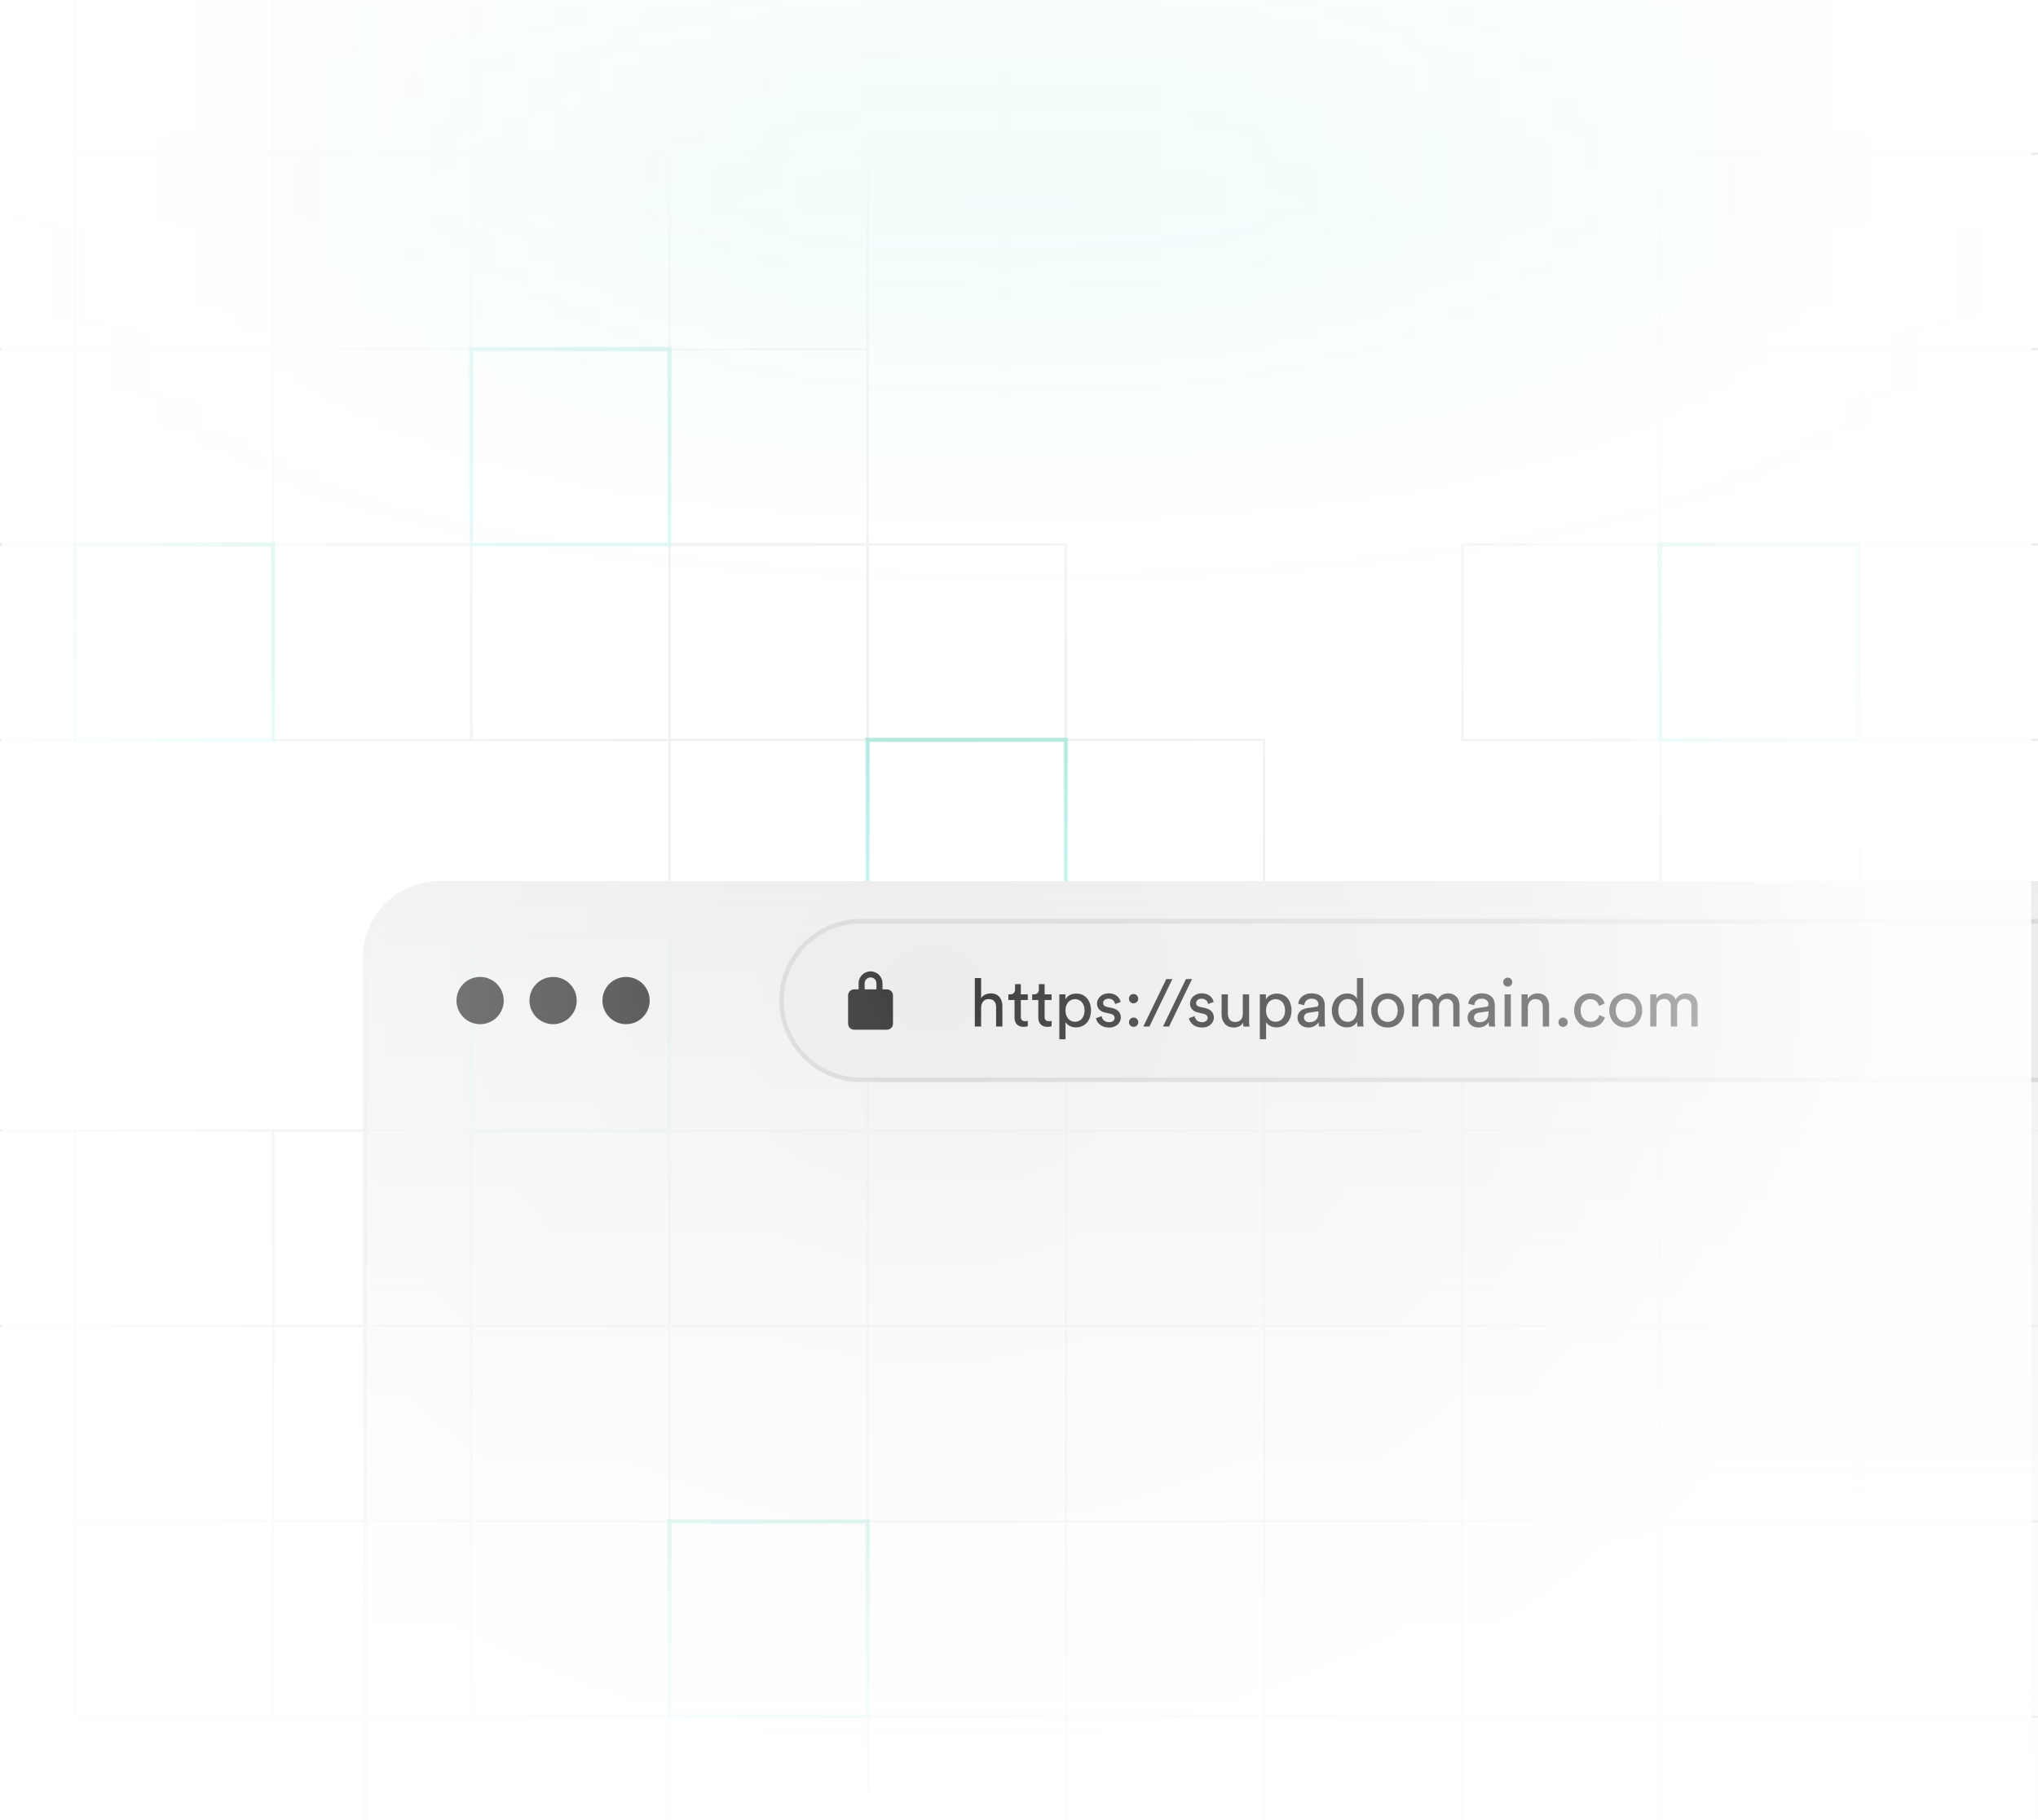
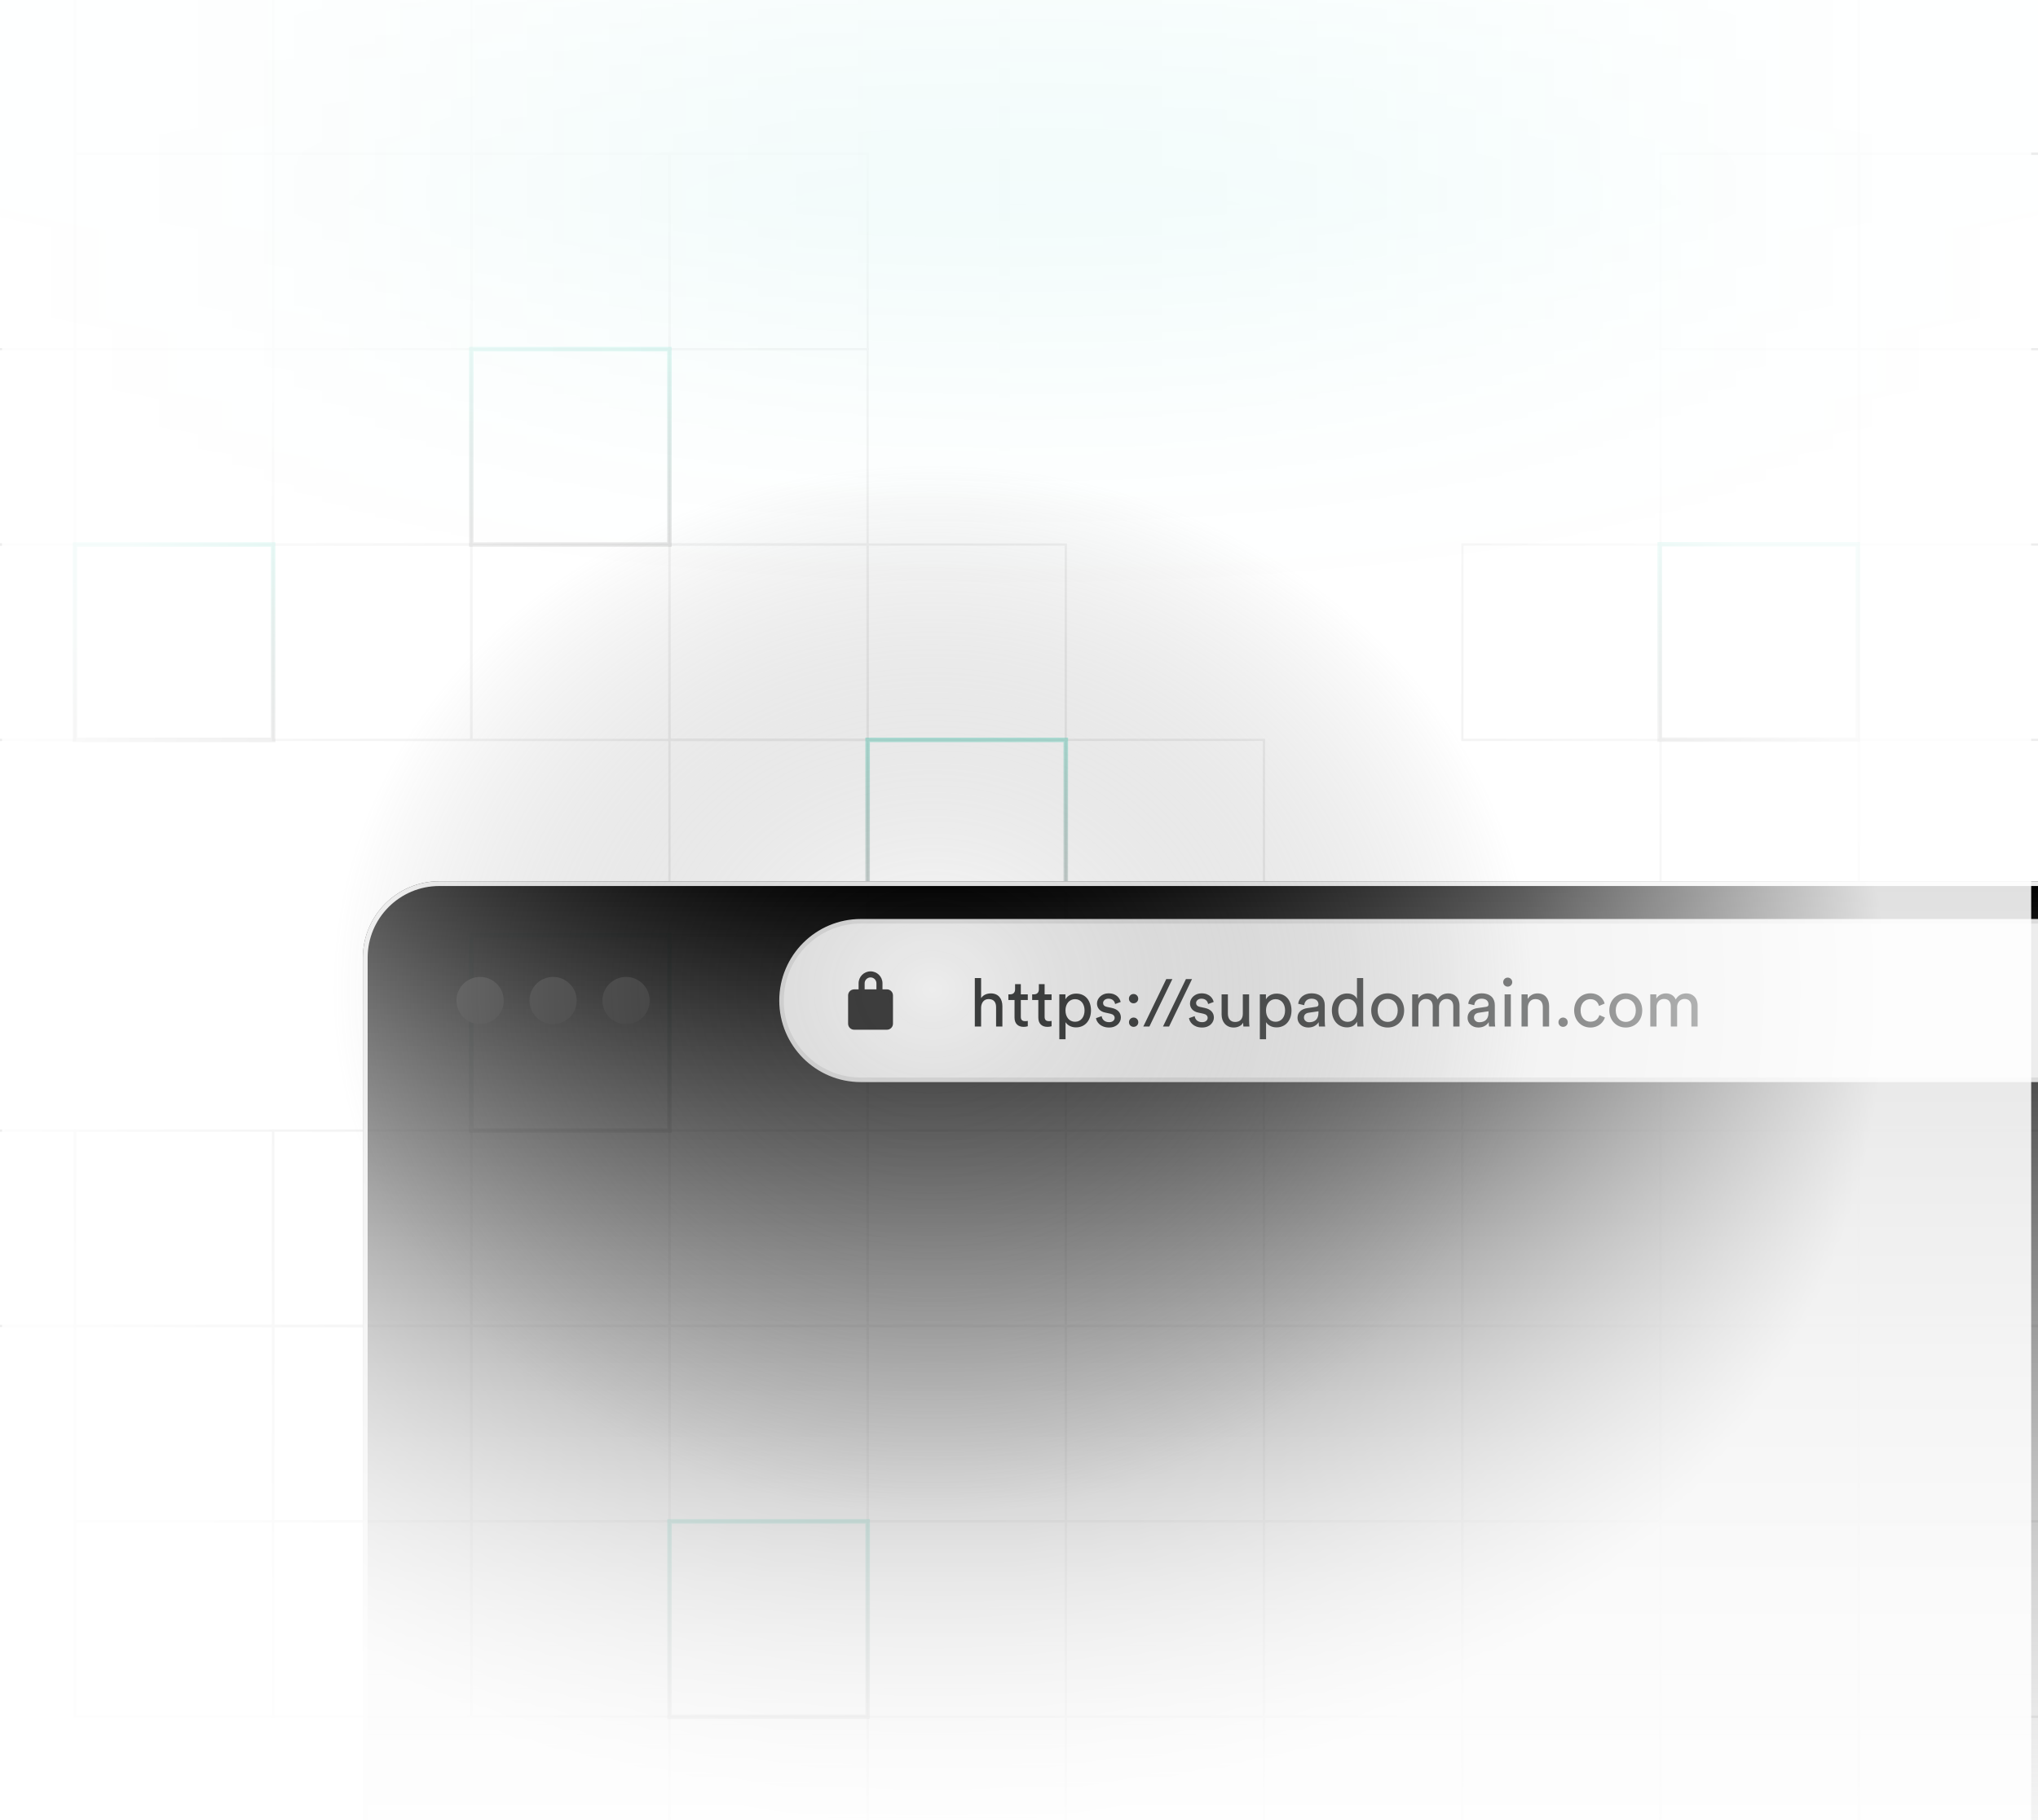
<svg xmlns="http://www.w3.org/2000/svg" width="449" height="401" viewBox="0 0 449 401" fill="none">
  <rect x="-13.473" y="-17.621" width="476.973" height="430.908" fill="white" />
  <rect x="322.129" y="421.344" width="43.66" height="43.051" transform="rotate(180 322.129 421.344)" stroke="#EDEDED" stroke-width="0.5" />
  <rect x="278.473" y="421.344" width="43.66" height="43.051" transform="rotate(180 278.473 421.344)" stroke="#EDEDED" stroke-width="0.5" />
  <rect x="453.172" y="421.344" width="43.66" height="43.051" transform="rotate(180 453.172 421.344)" stroke="#EDEDED" stroke-width="0.5" />
  <rect x="234.809" y="421.344" width="43.66" height="43.051" transform="rotate(180 234.809 421.344)" stroke="#EDEDED" stroke-width="0.5" />
  <rect x="409.508" y="421.344" width="43.66" height="43.051" transform="rotate(180 409.508 421.344)" stroke="#EDEDED" stroke-width="0.5" />
  <rect x="191.16" y="421.344" width="43.66" height="43.051" transform="rotate(180 191.16 421.344)" stroke="#EDEDED" stroke-width="0.5" />
  <rect x="365.84" y="421.344" width="43.66" height="43.051" transform="rotate(180 365.84 421.344)" stroke="#EDEDED" stroke-width="0.5" />
  <rect x="322.129" y="378.291" width="43.66" height="43.051" transform="rotate(180 322.129 378.291)" stroke="#EDEDED" stroke-width="0.5" />
  <rect x="103.84" y="378.291" width="43.66" height="43.051" transform="rotate(180 103.84 378.291)" stroke="#EDEDED" stroke-width="0.5" />
  <rect x="322.129" y="335.242" width="43.66" height="43.051" transform="rotate(180 322.129 335.242)" stroke="#EDEDED" stroke-width="0.5" />
  <rect x="103.84" y="335.242" width="43.66" height="43.051" transform="rotate(180 103.84 335.242)" stroke="#EDEDED" stroke-width="0.5" />
  <rect x="278.473" y="378.291" width="43.66" height="43.051" transform="rotate(180 278.473 378.291)" stroke="#EDEDED" stroke-width="0.5" />
  <rect x="60.176" y="378.291" width="43.66" height="43.051" transform="rotate(180 60.1758 378.291)" stroke="#EDEDED" stroke-width="0.5" />
  <rect x="278.473" y="335.242" width="43.66" height="43.051" transform="rotate(180 278.473 335.242)" stroke="#EDEDED" stroke-width="0.5" />
  <rect x="60.176" y="335.242" width="43.66" height="43.051" transform="rotate(180 60.1758 335.242)" stroke="#EDEDED" stroke-width="0.5" />
  <rect x="453.172" y="378.291" width="43.66" height="43.051" transform="rotate(180 453.172 378.291)" stroke="#EDEDED" stroke-width="0.5" />
  <rect x="234.809" y="378.291" width="43.66" height="43.051" transform="rotate(180 234.809 378.291)" stroke="#EDEDED" stroke-width="0.5" />
  <rect x="453.172" y="335.242" width="43.66" height="43.051" transform="rotate(180 453.172 335.242)" stroke="#EDEDED" stroke-width="0.5" />
  <rect x="234.809" y="335.242" width="43.66" height="43.051" transform="rotate(180 234.809 335.242)" stroke="#EDEDED" stroke-width="0.5" />
  <rect x="409.508" y="378.291" width="43.66" height="43.051" transform="rotate(180 409.508 378.291)" stroke="#EDEDED" stroke-width="0.5" />
  <rect x="409.508" y="335.242" width="43.66" height="43.051" transform="rotate(180 409.508 335.242)" stroke="#EDEDED" stroke-width="0.5" />
  <rect x="191.16" y="335.242" width="43.66" height="43.051" transform="rotate(180 191.16 335.242)" stroke="#EDEDED" stroke-width="0.5" />
  <rect x="365.84" y="378.291" width="43.66" height="43.051" transform="rotate(180 365.84 378.291)" stroke="#EDEDED" stroke-width="0.5" />
  <rect x="147.488" y="378.291" width="43.66" height="43.051" transform="rotate(180 147.488 378.291)" stroke="#EDEDED" stroke-width="0.5" />
  <rect x="365.84" y="335.242" width="43.66" height="43.051" transform="rotate(180 365.84 335.242)" stroke="#EDEDED" stroke-width="0.5" />
  <rect x="147.488" y="335.242" width="43.66" height="43.051" transform="rotate(180 147.488 335.242)" stroke="#EDEDED" stroke-width="0.5" />
  <rect x="322.129" y="292.189" width="43.66" height="43.051" transform="rotate(180 322.129 292.189)" stroke="#EDEDED" stroke-width="0.5" />
  <rect x="103.84" y="292.189" width="43.66" height="43.051" transform="rotate(180 103.84 292.189)" stroke="#EDEDED" stroke-width="0.5" />
  <rect x="322.129" y="249.137" width="43.66" height="43.051" transform="rotate(180 322.129 249.137)" stroke="#EDEDED" stroke-width="0.5" />
  <rect x="278.473" y="292.189" width="43.66" height="43.051" transform="rotate(180 278.473 292.189)" stroke="#EDEDED" stroke-width="0.5" />
  <rect x="60.176" y="292.189" width="43.66" height="43.051" transform="rotate(180 60.1758 292.189)" stroke="#EDEDED" stroke-width="0.5" />
  <rect x="278.473" y="249.137" width="43.66" height="43.051" transform="rotate(180 278.473 249.137)" stroke="#EDEDED" stroke-width="0.5" />
  <rect x="453.172" y="292.189" width="43.66" height="43.051" transform="rotate(180 453.172 292.189)" stroke="#EDEDED" stroke-width="0.5" />
  <rect x="234.809" y="292.189" width="43.66" height="43.051" transform="rotate(180 234.809 292.189)" stroke="#EDEDED" stroke-width="0.5" />
  <rect x="16.52" y="292.189" width="43.66" height="43.051" transform="rotate(180 16.5195 292.189)" stroke="#EDEDED" stroke-width="0.5" />
  <rect x="453.172" y="249.137" width="43.66" height="43.051" transform="rotate(180 453.172 249.137)" stroke="#EDEDED" stroke-width="0.5" />
  <rect x="234.809" y="249.137" width="43.66" height="43.051" transform="rotate(180 234.809 249.137)" stroke="#EDEDED" stroke-width="0.5" />
  <rect x="409.508" y="292.189" width="43.66" height="43.051" transform="rotate(180 409.508 292.189)" stroke="#EDEDED" stroke-width="0.5" />
  <rect x="191.152" y="292.189" width="43.66" height="43.051" transform="rotate(180 191.152 292.189)" stroke="#EDEDED" stroke-width="0.5" />
  <rect x="409.504" y="249.137" width="43.66" height="43.051" transform="rotate(180 409.504 249.137)" stroke="#EDEDED" stroke-width="0.5" />
  <rect x="191.152" y="249.137" width="43.66" height="43.051" transform="rotate(180 191.152 249.137)" stroke="#EDEDED" stroke-width="0.5" />
  <rect x="365.84" y="292.189" width="43.66" height="43.051" transform="rotate(180 365.84 292.189)" stroke="#EDEDED" stroke-width="0.5" />
  <rect x="147.488" y="292.189" width="43.66" height="43.051" transform="rotate(180 147.488 292.189)" stroke="#EDEDED" stroke-width="0.5" />
  <rect x="365.84" y="249.137" width="43.66" height="43.051" transform="rotate(180 365.84 249.137)" stroke="#EDEDED" stroke-width="0.5" />
  <rect x="103.84" y="163.037" width="43.66" height="43.051" transform="rotate(180 103.84 163.037)" stroke="#EDEDED" stroke-width="0.5" />
  <rect x="278.473" y="206.086" width="43.66" height="43.051" transform="rotate(180 278.473 206.086)" stroke="#EDEDED" stroke-width="0.5" />
  <rect x="453.172" y="206.086" width="43.66" height="43.051" transform="rotate(180 453.172 206.086)" stroke="#EDEDED" stroke-width="0.5" />
  <rect x="234.809" y="163.037" width="43.66" height="43.051" transform="rotate(180 234.809 163.037)" stroke="#EDEDED" stroke-width="0.5" />
  <rect x="16.52" y="163.037" width="43.66" height="43.051" transform="rotate(180 16.5195 163.037)" stroke="#EDEDED" stroke-width="0.5" />
  <rect x="409.504" y="206.086" width="43.66" height="43.051" transform="rotate(180 409.504 206.086)" stroke="#EDEDED" stroke-width="0.5" />
  <rect x="191.152" y="206.086" width="43.66" height="43.051" transform="rotate(180 191.152 206.086)" stroke="#EDEDED" stroke-width="0.5" />
  <rect x="409.5" y="163.037" width="43.66" height="43.051" transform="rotate(180 409.5 163.037)" stroke="#EDEDED" stroke-width="0.5" />
  <rect x="191.152" y="163.037" width="43.66" height="43.051" transform="rotate(180 191.152 163.037)" stroke="#EDEDED" stroke-width="0.5" />
  <rect x="365.84" y="163.037" width="43.66" height="43.051" transform="rotate(180 365.84 163.037)" stroke="#EDEDED" stroke-width="0.5" />
  <rect x="147.488" y="163.037" width="43.66" height="43.051" transform="rotate(180 147.488 163.037)" stroke="#EDEDED" stroke-width="0.5" />
  <rect x="103.84" y="119.984" width="43.66" height="43.051" transform="rotate(180 103.84 119.984)" stroke="#EDEDED" stroke-width="0.5" />
  <rect x="103.84" y="76.934" width="43.66" height="43.051" transform="rotate(180 103.84 76.9336)" stroke="#EDEDED" stroke-width="0.5" />
  <rect x="60.176" y="119.984" width="43.66" height="43.051" transform="rotate(180 60.1758 119.984)" stroke="#EDEDED" stroke-width="0.5" />
  <rect x="60.176" y="76.934" width="43.66" height="43.051" transform="rotate(180 60.1758 76.9336)" stroke="#EDEDED" stroke-width="0.5" />
  <rect x="453.172" y="119.984" width="43.66" height="43.051" transform="rotate(180 453.172 119.984)" stroke="#EDEDED" stroke-width="0.5" />
  <rect x="16.52" y="119.984" width="43.66" height="43.051" transform="rotate(180 16.5195 119.984)" stroke="#EDEDED" stroke-width="0.5" />
  <rect x="453.172" y="76.934" width="43.66" height="43.051" transform="rotate(180 453.172 76.9336)" stroke="#EDEDED" stroke-width="0.5" />
  <rect x="409.5" y="119.984" width="43.66" height="43.051" transform="rotate(180 409.5 119.984)" stroke="#EDEDED" stroke-width="0.5" />
  <rect x="191.152" y="119.984" width="43.66" height="43.051" transform="rotate(180 191.152 119.984)" stroke="#EDEDED" stroke-width="0.5" />
  <rect x="409.5" y="76.934" width="43.66" height="43.051" transform="rotate(180 409.5 76.9336)" stroke="#EDEDED" stroke-width="0.5" />
  <rect x="191.152" y="76.934" width="43.66" height="43.051" transform="rotate(180 191.152 76.9336)" stroke="#EDEDED" stroke-width="0.5" />
  <rect x="147.488" y="76.934" width="43.66" height="43.051" transform="rotate(180 147.488 76.9336)" stroke="#EDEDED" stroke-width="0.5" />
  <rect x="103.84" y="33.881" width="43.66" height="43.051" transform="rotate(180 103.84 33.8809)" stroke="#EDEDED" stroke-width="0.5" />
  <rect x="60.176" y="33.881" width="43.66" height="43.051" transform="rotate(180 60.1758 33.8809)" stroke="#EDEDED" stroke-width="0.5" />
  <rect x="453.172" y="33.881" width="43.66" height="43.051" transform="rotate(180 453.172 33.8809)" stroke="#EDEDED" stroke-width="0.5" />
  <rect x="191.16" y="378.291" width="43.66" height="43.051" transform="rotate(180 191.16 378.291)" stroke="url(#paint0_linear_1200_142756)" />
  <rect x="147.488" y="249.137" width="43.66" height="43.051" transform="rotate(180 147.488 249.137)" stroke="url(#paint1_linear_1200_142756)" />
  <rect x="60.176" y="163.037" width="43.66" height="43.051" transform="rotate(180 60.1758 163.037)" stroke="url(#paint2_linear_1200_142756)" />
  <rect x="234.809" y="206.086" width="43.66" height="43.051" transform="rotate(180 234.809 206.086)" stroke="url(#paint3_linear_1200_142756)" />
  <rect x="147.488" y="119.984" width="43.66" height="43.051" transform="rotate(180 147.488 119.984)" stroke="url(#paint4_linear_1200_142756)" />
  <rect x="409.32" y="162.984" width="43.66" height="43.051" transform="rotate(180 409.32 162.984)" stroke="url(#paint5_linear_1200_142756)" />
  <g filter="url(#filter0_b_1200_142756)">
    <rect x="79.945" y="194.184" width="780.105" height="261.435" rx="16.851" fill="url(#paint6_linear_1200_142756)" />
    <rect x="80.472" y="194.71" width="779.052" height="260.382" rx="16.325" stroke="#EDEDED" stroke-width="1.053" />
  </g>
  <g filter="url(#filter1_b_1200_142756)">
    <rect x="172.184" y="203.006" width="637.15" height="34.938" rx="17.469" fill="#EDEDED" />
    <path fill-rule="evenodd" clip-rule="evenodd" d="M190.493 218.013H193.092V216.678C193.092 215.96 192.51 215.378 191.793 215.378C191.075 215.378 190.493 215.96 190.493 216.678V218.013ZM189.16 218.013H188.181C187.444 218.013 186.848 218.61 186.848 219.346V225.573C186.848 226.309 187.444 226.906 188.181 226.906H195.403C196.139 226.906 196.736 226.309 196.736 225.573V219.346C196.736 218.61 196.139 218.013 195.403 218.013H194.425V216.678C194.425 215.224 193.247 214.045 191.793 214.045C190.339 214.045 189.16 215.224 189.16 216.678V218.013Z" fill="#3E3E3E" />
    <path d="M216.152 222.026C216.181 220.979 216.741 220.154 217.803 220.154C219.042 220.154 219.454 220.95 219.454 221.938V226.199H220.84V221.702C220.84 220.124 220 218.9 218.304 218.9C217.493 218.9 216.668 219.181 216.152 219.933V215.524H214.766V226.199H216.152V222.026ZM224.903 216.866H223.635V218.016C223.635 218.635 223.311 219.107 222.544 219.107H222.16V220.36H223.517V224.253C223.517 225.536 224.284 226.273 225.493 226.273C225.965 226.273 226.319 226.184 226.437 226.14V224.961C226.319 224.99 226.068 225.02 225.891 225.02C225.168 225.02 224.903 224.695 224.903 224.046V220.36H226.437V219.107H224.903V216.866ZM230.144 216.866H228.876V218.016C228.876 218.635 228.552 219.107 227.785 219.107H227.402V220.36H228.758V224.253C228.758 225.536 229.525 226.273 230.734 226.273C231.206 226.273 231.56 226.184 231.678 226.14V224.961C231.56 224.99 231.309 225.02 231.132 225.02C230.41 225.02 230.144 224.695 230.144 224.046V220.36H231.678V219.107H230.144V216.866ZM234.755 229.001V225.241C235.139 225.875 235.964 226.391 237.055 226.391C239.134 226.391 240.358 224.754 240.358 222.646C240.358 220.581 239.223 218.945 237.1 218.945C235.95 218.945 235.109 219.505 234.726 220.213V219.107H233.384V229.001H234.755ZM238.943 222.646C238.943 224.105 238.132 225.152 236.849 225.152C235.581 225.152 234.74 224.105 234.74 222.646C234.74 221.23 235.581 220.169 236.849 220.169C238.147 220.169 238.943 221.23 238.943 222.646ZM241.461 224.356C241.579 225.167 242.405 226.42 244.351 226.42C246.106 226.42 246.946 225.226 246.946 224.223C246.946 223.176 246.268 222.395 244.985 222.115L243.835 221.864C243.289 221.746 243.024 221.437 243.024 221.009C243.024 220.522 243.496 220.065 244.203 220.065C245.324 220.065 245.619 220.876 245.678 221.245L246.902 220.788C246.754 220.154 246.15 218.886 244.203 218.886C242.817 218.886 241.682 219.918 241.682 221.127C241.682 222.13 242.346 222.882 243.451 223.118L244.661 223.383C245.25 223.516 245.575 223.855 245.575 224.297C245.575 224.798 245.147 225.241 244.366 225.241C243.363 225.241 242.803 224.651 242.714 223.914L241.461 224.356ZM248.732 225.256C248.732 225.831 249.175 226.273 249.75 226.273C250.325 226.273 250.782 225.831 250.782 225.256C250.782 224.68 250.325 224.223 249.75 224.223C249.175 224.223 248.732 224.68 248.732 225.256ZM248.718 220.065C248.718 220.64 249.16 221.083 249.735 221.083C250.31 221.083 250.767 220.64 250.767 220.065C250.767 219.49 250.31 219.033 249.735 219.033C249.16 219.033 248.718 219.49 248.718 220.065ZM258.288 215.745H256.946L251.888 226.199H253.23L258.288 215.745ZM262.622 215.745H261.28L256.223 226.199H257.564L262.622 215.745ZM261.951 224.356C262.069 225.167 262.895 226.42 264.841 226.42C266.596 226.42 267.436 225.226 267.436 224.223C267.436 223.176 266.758 222.395 265.475 222.115L264.325 221.864C263.78 221.746 263.514 221.437 263.514 221.009C263.514 220.522 263.986 220.065 264.694 220.065C265.814 220.065 266.109 220.876 266.168 221.245L267.392 220.788C267.245 220.154 266.64 218.886 264.694 218.886C263.308 218.886 262.172 219.918 262.172 221.127C262.172 222.13 262.836 222.882 263.942 223.118L265.151 223.383C265.741 223.516 266.065 223.855 266.065 224.297C266.065 224.798 265.637 225.241 264.856 225.241C263.853 225.241 263.293 224.651 263.205 223.914L261.951 224.356ZM273.884 225.344C273.884 225.639 273.913 226.037 273.943 226.199H275.27C275.24 225.949 275.196 225.447 275.196 224.887V219.107H273.81V223.383C273.81 224.459 273.25 225.197 272.129 225.197C270.964 225.197 270.522 224.341 270.522 223.368V219.107H269.136V223.575C269.136 225.182 270.139 226.42 271.79 226.42C272.616 226.42 273.5 226.081 273.884 225.344ZM278.933 229.001V225.241C279.316 225.875 280.142 226.391 281.233 226.391C283.312 226.391 284.536 224.754 284.536 222.646C284.536 220.581 283.4 218.945 281.277 218.945C280.127 218.945 279.286 219.505 278.903 220.213V219.107H277.561V229.001H278.933ZM283.12 222.646C283.12 224.105 282.309 225.152 281.026 225.152C279.758 225.152 278.918 224.105 278.918 222.646C278.918 221.23 279.758 220.169 281.026 220.169C282.324 220.169 283.12 221.23 283.12 222.646ZM285.859 224.297C285.859 225.418 286.788 226.42 288.233 226.42C289.501 226.42 290.209 225.742 290.519 225.241C290.519 225.757 290.563 226.022 290.592 226.199H291.949C291.92 226.022 291.861 225.654 291.861 225.034V221.481C291.861 220.095 291.035 218.886 288.912 218.886C287.378 218.886 286.154 219.829 286.007 221.186L287.334 221.496C287.422 220.67 287.968 220.065 288.941 220.065C290.017 220.065 290.475 220.64 290.475 221.333C290.475 221.584 290.357 221.805 289.929 221.864L288.012 222.144C286.788 222.321 285.859 223.029 285.859 224.297ZM288.425 225.256C287.717 225.256 287.275 224.754 287.275 224.223C287.275 223.589 287.717 223.25 288.307 223.162L290.475 222.837V223.162C290.475 224.71 289.56 225.256 288.425 225.256ZM294.845 222.631C294.845 221.171 295.671 220.139 296.939 220.139C298.207 220.139 298.974 221.142 298.974 222.601C298.974 224.061 298.193 225.167 296.925 225.167C295.597 225.167 294.845 224.091 294.845 222.631ZM298.989 225.241C298.989 225.668 299.033 226.037 299.063 226.199H300.404C300.39 226.081 300.331 225.565 300.331 224.887V215.524H298.959V220.11C298.723 219.534 298.045 218.915 296.792 218.915C294.787 218.915 293.43 220.626 293.43 222.631C293.43 224.739 294.713 226.391 296.792 226.391C297.898 226.391 298.65 225.801 298.989 225.123V225.241ZM305.726 225.182C304.546 225.182 303.514 224.297 303.514 222.646C303.514 221.009 304.546 220.124 305.726 220.124C306.905 220.124 307.937 221.009 307.937 222.646C307.937 224.297 306.905 225.182 305.726 225.182ZM305.726 218.886C303.602 218.886 302.098 220.493 302.098 222.646C302.098 224.813 303.602 226.42 305.726 226.42C307.849 226.42 309.353 224.813 309.353 222.646C309.353 220.493 307.849 218.886 305.726 218.886ZM312.498 226.199V221.923C312.498 220.862 313.161 220.124 314.149 220.124C315.211 220.124 315.653 220.832 315.653 221.746V226.199H317.039V221.908C317.039 220.891 317.703 220.124 318.676 220.124C319.723 220.124 320.18 220.817 320.18 221.746V226.199H321.551V221.599C321.551 219.741 320.342 218.9 319.103 218.9C318.204 218.9 317.29 219.225 316.729 220.242C316.346 219.328 315.491 218.9 314.606 218.9C313.78 218.9 312.896 219.269 312.453 220.051V219.107H311.126V226.199H312.498ZM323.327 224.297C323.327 225.418 324.255 226.42 325.701 226.42C326.969 226.42 327.676 225.742 327.986 225.241C327.986 225.757 328.03 226.022 328.06 226.199H329.416C329.387 226.022 329.328 225.654 329.328 225.034V221.481C329.328 220.095 328.502 218.886 326.379 218.886C324.845 218.886 323.621 219.829 323.474 221.186L324.801 221.496C324.89 220.67 325.435 220.065 326.408 220.065C327.485 220.065 327.942 220.64 327.942 221.333C327.942 221.584 327.824 221.805 327.396 221.864L325.479 222.144C324.255 222.321 323.327 223.029 323.327 224.297ZM325.892 225.256C325.184 225.256 324.742 224.754 324.742 224.223C324.742 223.589 325.184 223.25 325.774 223.162L327.942 222.837V223.162C327.942 224.71 327.028 225.256 325.892 225.256ZM332.858 226.199V219.107H331.487V226.199H332.858ZM331.177 216.423C331.177 216.969 331.62 217.411 332.165 217.411C332.726 217.411 333.168 216.969 333.168 216.423C333.168 215.863 332.726 215.421 332.165 215.421C331.62 215.421 331.177 215.863 331.177 216.423ZM336.602 222.1C336.602 221.024 337.163 220.154 338.254 220.154C339.492 220.154 339.905 220.95 339.905 221.938V226.199H341.291V221.702C341.291 220.124 340.451 218.9 338.755 218.9C337.93 218.9 337.089 219.24 336.573 220.124V219.107H335.216V226.199H336.602V222.1ZM343.349 225.256C343.349 225.831 343.791 226.273 344.366 226.273C344.941 226.273 345.398 225.831 345.398 225.256C345.398 224.68 344.941 224.223 344.366 224.223C343.791 224.223 343.349 224.68 343.349 225.256ZM350.377 220.169C351.586 220.169 352.102 220.979 352.279 221.673L353.532 221.142C353.237 220.065 352.264 218.886 350.377 218.886C348.357 218.886 346.809 220.434 346.809 222.646C346.809 224.798 348.327 226.42 350.392 226.42C352.235 226.42 353.252 225.226 353.591 224.209L352.367 223.678C352.205 224.238 351.719 225.138 350.392 225.138C349.241 225.138 348.224 224.268 348.224 222.646C348.224 220.994 349.256 220.169 350.377 220.169ZM358.183 225.182C357.003 225.182 355.971 224.297 355.971 222.646C355.971 221.009 357.003 220.124 358.183 220.124C359.362 220.124 360.394 221.009 360.394 222.646C360.394 224.297 359.362 225.182 358.183 225.182ZM358.183 218.886C356.059 218.886 354.555 220.493 354.555 222.646C354.555 224.813 356.059 226.42 358.183 226.42C360.306 226.42 361.81 224.813 361.81 222.646C361.81 220.493 360.306 218.886 358.183 218.886ZM364.955 226.199V221.923C364.955 220.862 365.618 220.124 366.606 220.124C367.668 220.124 368.11 220.832 368.11 221.746V226.199H369.496V221.908C369.496 220.891 370.159 220.124 371.133 220.124C372.18 220.124 372.637 220.817 372.637 221.746V226.199H374.008V221.599C374.008 219.741 372.799 218.9 371.56 218.9C370.661 218.9 369.747 219.225 369.186 220.242C368.803 219.328 367.948 218.9 367.063 218.9C366.237 218.9 365.353 219.269 364.91 220.051V219.107H363.583V226.199H364.955Z" fill="#3C3E3E" />
    <rect x="172.184" y="203.006" width="637.15" height="34.938" rx="17.469" stroke="#DBDBDB" />
  </g>
  <circle cx="105.775" cy="220.48" r="5.204" fill="#3E3E3E" />
  <circle cx="121.853" cy="220.48" r="5.204" fill="#3E3E3E" />
  <circle cx="137.931" cy="220.48" r="5.204" fill="#3E3E3E" />
  <rect x="0.445" y="-0.781" width="447.055" height="402.196" fill="url(#paint7_radial_1200_142756)" />
  <g filter="url(#filter2_f_1200_142756)">
    <ellipse cx="223.801" cy="-137.586" rx="349" ry="159" fill="url(#paint8_linear_1200_142756)" />
  </g>
  <defs>
    <filter id="filter0_b_1200_142756" x="23.961" y="138.2" width="892.073" height="373.403" filterUnits="userSpaceOnUse" color-interpolation-filters="sRGB">
      <feFlood flood-opacity="0" result="BackgroundImageFix" />
      <feGaussianBlur in="BackgroundImageFix" stdDeviation="27.992" />
      <feComposite in2="SourceAlpha" operator="in" result="effect1_backgroundBlur_1200_142756" />
      <feBlend mode="normal" in="SourceGraphic" in2="effect1_backgroundBlur_1200_142756" result="shape" />
    </filter>
    <filter id="filter1_b_1200_142756" x="171.346" y="202.169" width="638.823" height="36.612" filterUnits="userSpaceOnUse" color-interpolation-filters="sRGB">
      <feFlood flood-opacity="0" result="BackgroundImageFix" />
      <feGaussianBlur in="BackgroundImageFix" stdDeviation="0.169" />
      <feComposite in2="SourceAlpha" operator="in" result="effect1_backgroundBlur_1200_142756" />
      <feBlend mode="normal" in="SourceGraphic" in2="effect1_backgroundBlur_1200_142756" result="shape" />
    </filter>
    <filter id="filter2_f_1200_142756" x="-260.076" y="-431.463" width="967.754" height="587.754" filterUnits="userSpaceOnUse" color-interpolation-filters="sRGB">
      <feFlood flood-opacity="0" result="BackgroundImageFix" />
      <feBlend mode="normal" in="SourceGraphic" in2="BackgroundImageFix" result="shape" />
      <feGaussianBlur stdDeviation="67.438" result="effect1_foregroundBlur_1200_142756" />
    </filter>
    <linearGradient id="paint0_linear_1200_142756" x1="212.99" y1="378.291" x2="212.99" y2="421.342" gradientUnits="userSpaceOnUse">
-       <stop stop-color="#00FFF0" stop-opacity="0.12" />
+       <stop stopColor="#00FFF0" stop-opacity="0.12" />
      <stop offset="1" stop-color="#00C5A1" stop-opacity="0.29" />
    </linearGradient>
    <linearGradient id="paint1_linear_1200_142756" x1="169.319" y1="249.137" x2="169.319" y2="292.188" gradientUnits="userSpaceOnUse">
-       <stop stop-color="#00FFF0" stop-opacity="0.12" />
+       <stop stopColor="#00FFF0" stop-opacity="0.12" />
      <stop offset="1" stop-color="#00C5A1" stop-opacity="0.29" />
    </linearGradient>
    <linearGradient id="paint2_linear_1200_142756" x1="82.006" y1="163.037" x2="82.006" y2="206.088" gradientUnits="userSpaceOnUse">
-       <stop stop-color="#00FFF0" stop-opacity="0.12" />
+       <stop stopColor="#00FFF0" stop-opacity="0.12" />
      <stop offset="1" stop-color="#00C5A1" stop-opacity="0.29" />
    </linearGradient>
    <linearGradient id="paint3_linear_1200_142756" x1="256.639" y1="206.086" x2="256.639" y2="249.137" gradientUnits="userSpaceOnUse">
-       <stop stop-color="#00FFF0" stop-opacity="0.12" />
+       <stop stopColor="#00FFF0" stop-opacity="0.12" />
      <stop offset="1" stop-color="#00C5A1" stop-opacity="0.29" />
    </linearGradient>
    <linearGradient id="paint4_linear_1200_142756" x1="169.319" y1="119.984" x2="169.319" y2="163.036" gradientUnits="userSpaceOnUse">
-       <stop stop-color="#00FFF0" stop-opacity="0.12" />
+       <stop stopColor="#00FFF0" stop-opacity="0.12" />
      <stop offset="1" stop-color="#00C5A1" stop-opacity="0.29" />
    </linearGradient>
    <linearGradient id="paint5_linear_1200_142756" x1="431.151" y1="162.984" x2="431.151" y2="206.036" gradientUnits="userSpaceOnUse">
-       <stop stop-color="#00FFF0" stop-opacity="0.12" />
+       <stop stopColor="#00FFF0" stop-opacity="0.12" />
      <stop offset="1" stop-color="#00C5A1" stop-opacity="0.29" />
    </linearGradient>
    <linearGradient id="paint6_linear_1200_142756" x1="469.998" y1="194.184" x2="469.998" y2="455.619" gradientUnits="userSpaceOnUse">
-       <stop stop-color="#EDEDED" />
+       <stop stopColor="#EDEDED" />
      <stop offset="1" stop-color="white" stop-opacity="0" />
    </linearGradient>
    <radialGradient id="paint7_radial_1200_142756" cx="0" cy="0" r="1" gradientUnits="userSpaceOnUse" gradientTransform="translate(205.458 217.987) rotate(180) scale(209.576 183.089)">
-       <stop stop-color="white" stop-opacity="0" />
+       <stop stopColor="white" stop-opacity="0" />
      <stop offset="0.63" stop-color="white" stop-opacity="0.35" />
      <stop offset="1" stop-color="white" stop-opacity="0.88" />
    </radialGradient>
    <linearGradient id="paint8_linear_1200_142756" x1="57.09" y1="-434.911" x2="216.671" y2="101.042" gradientUnits="userSpaceOnUse">
-       <stop stop-color="#39617D" stop-opacity="0.49" />
+       <stop stopColor="#39617D" stop-opacity="0.49" />
      <stop offset="1" stop-color="#00DED1" stop-opacity="0.46" />
      <stop offset="1" stop-color="white" stop-opacity="0.51" />
    </linearGradient>
  </defs>
</svg>
